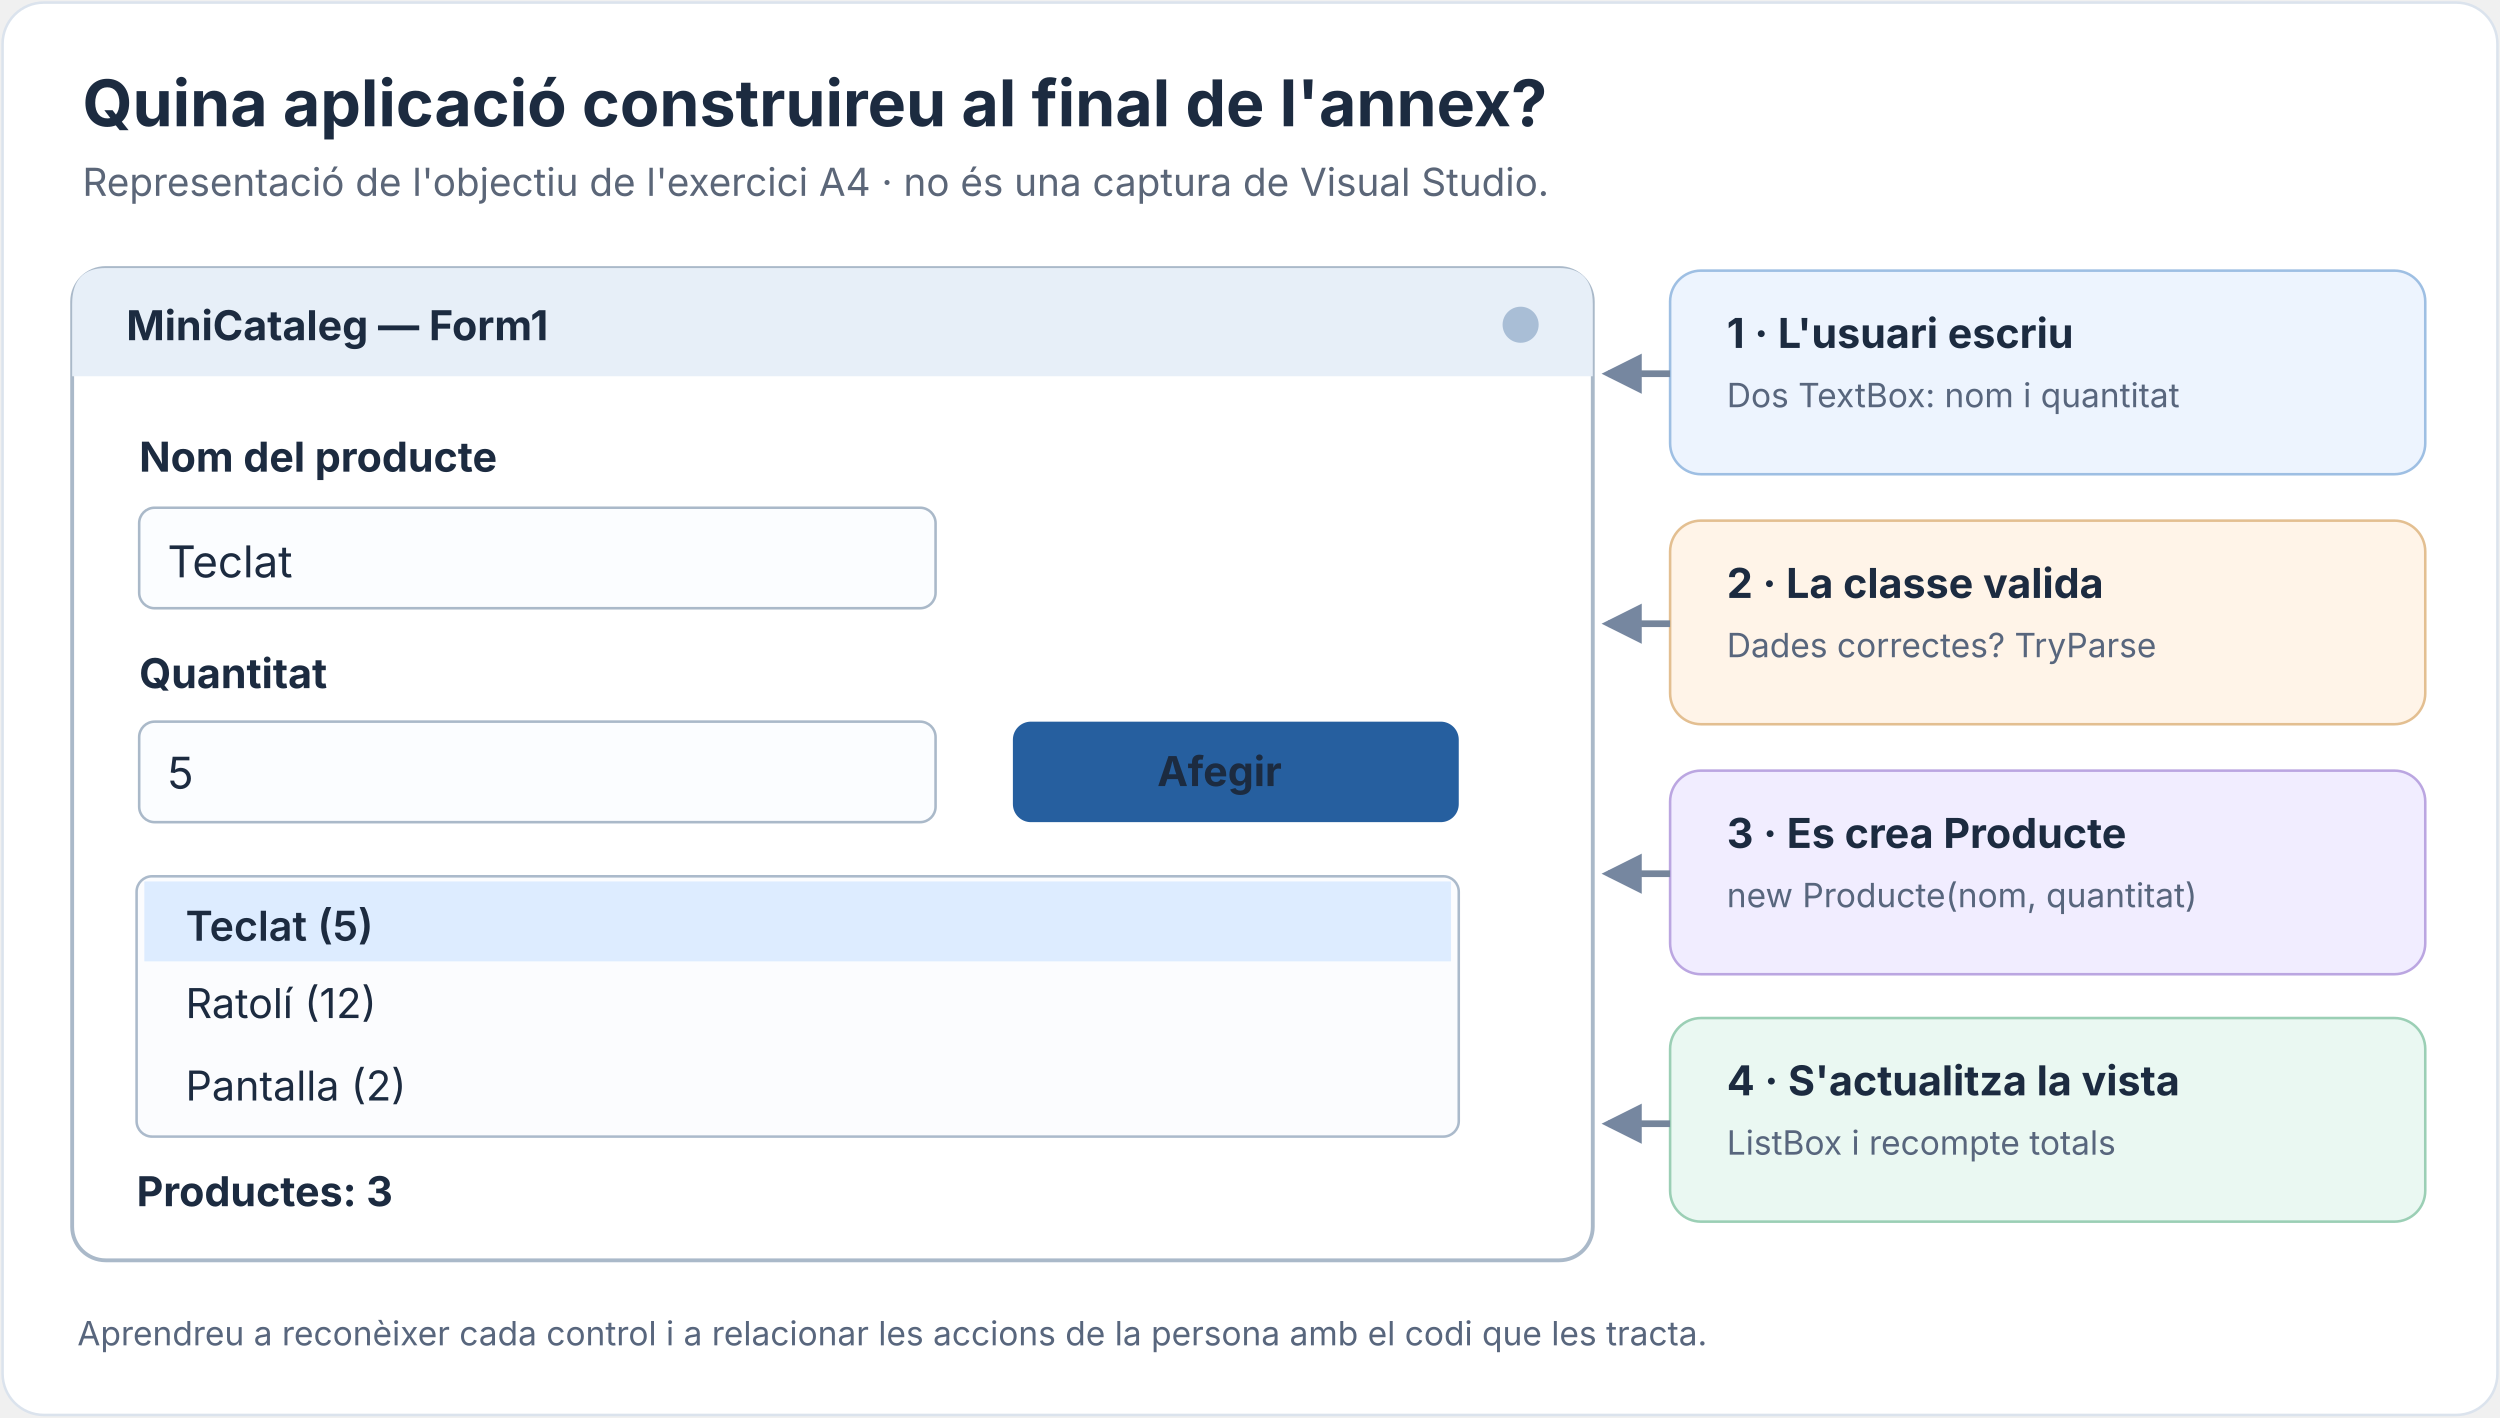
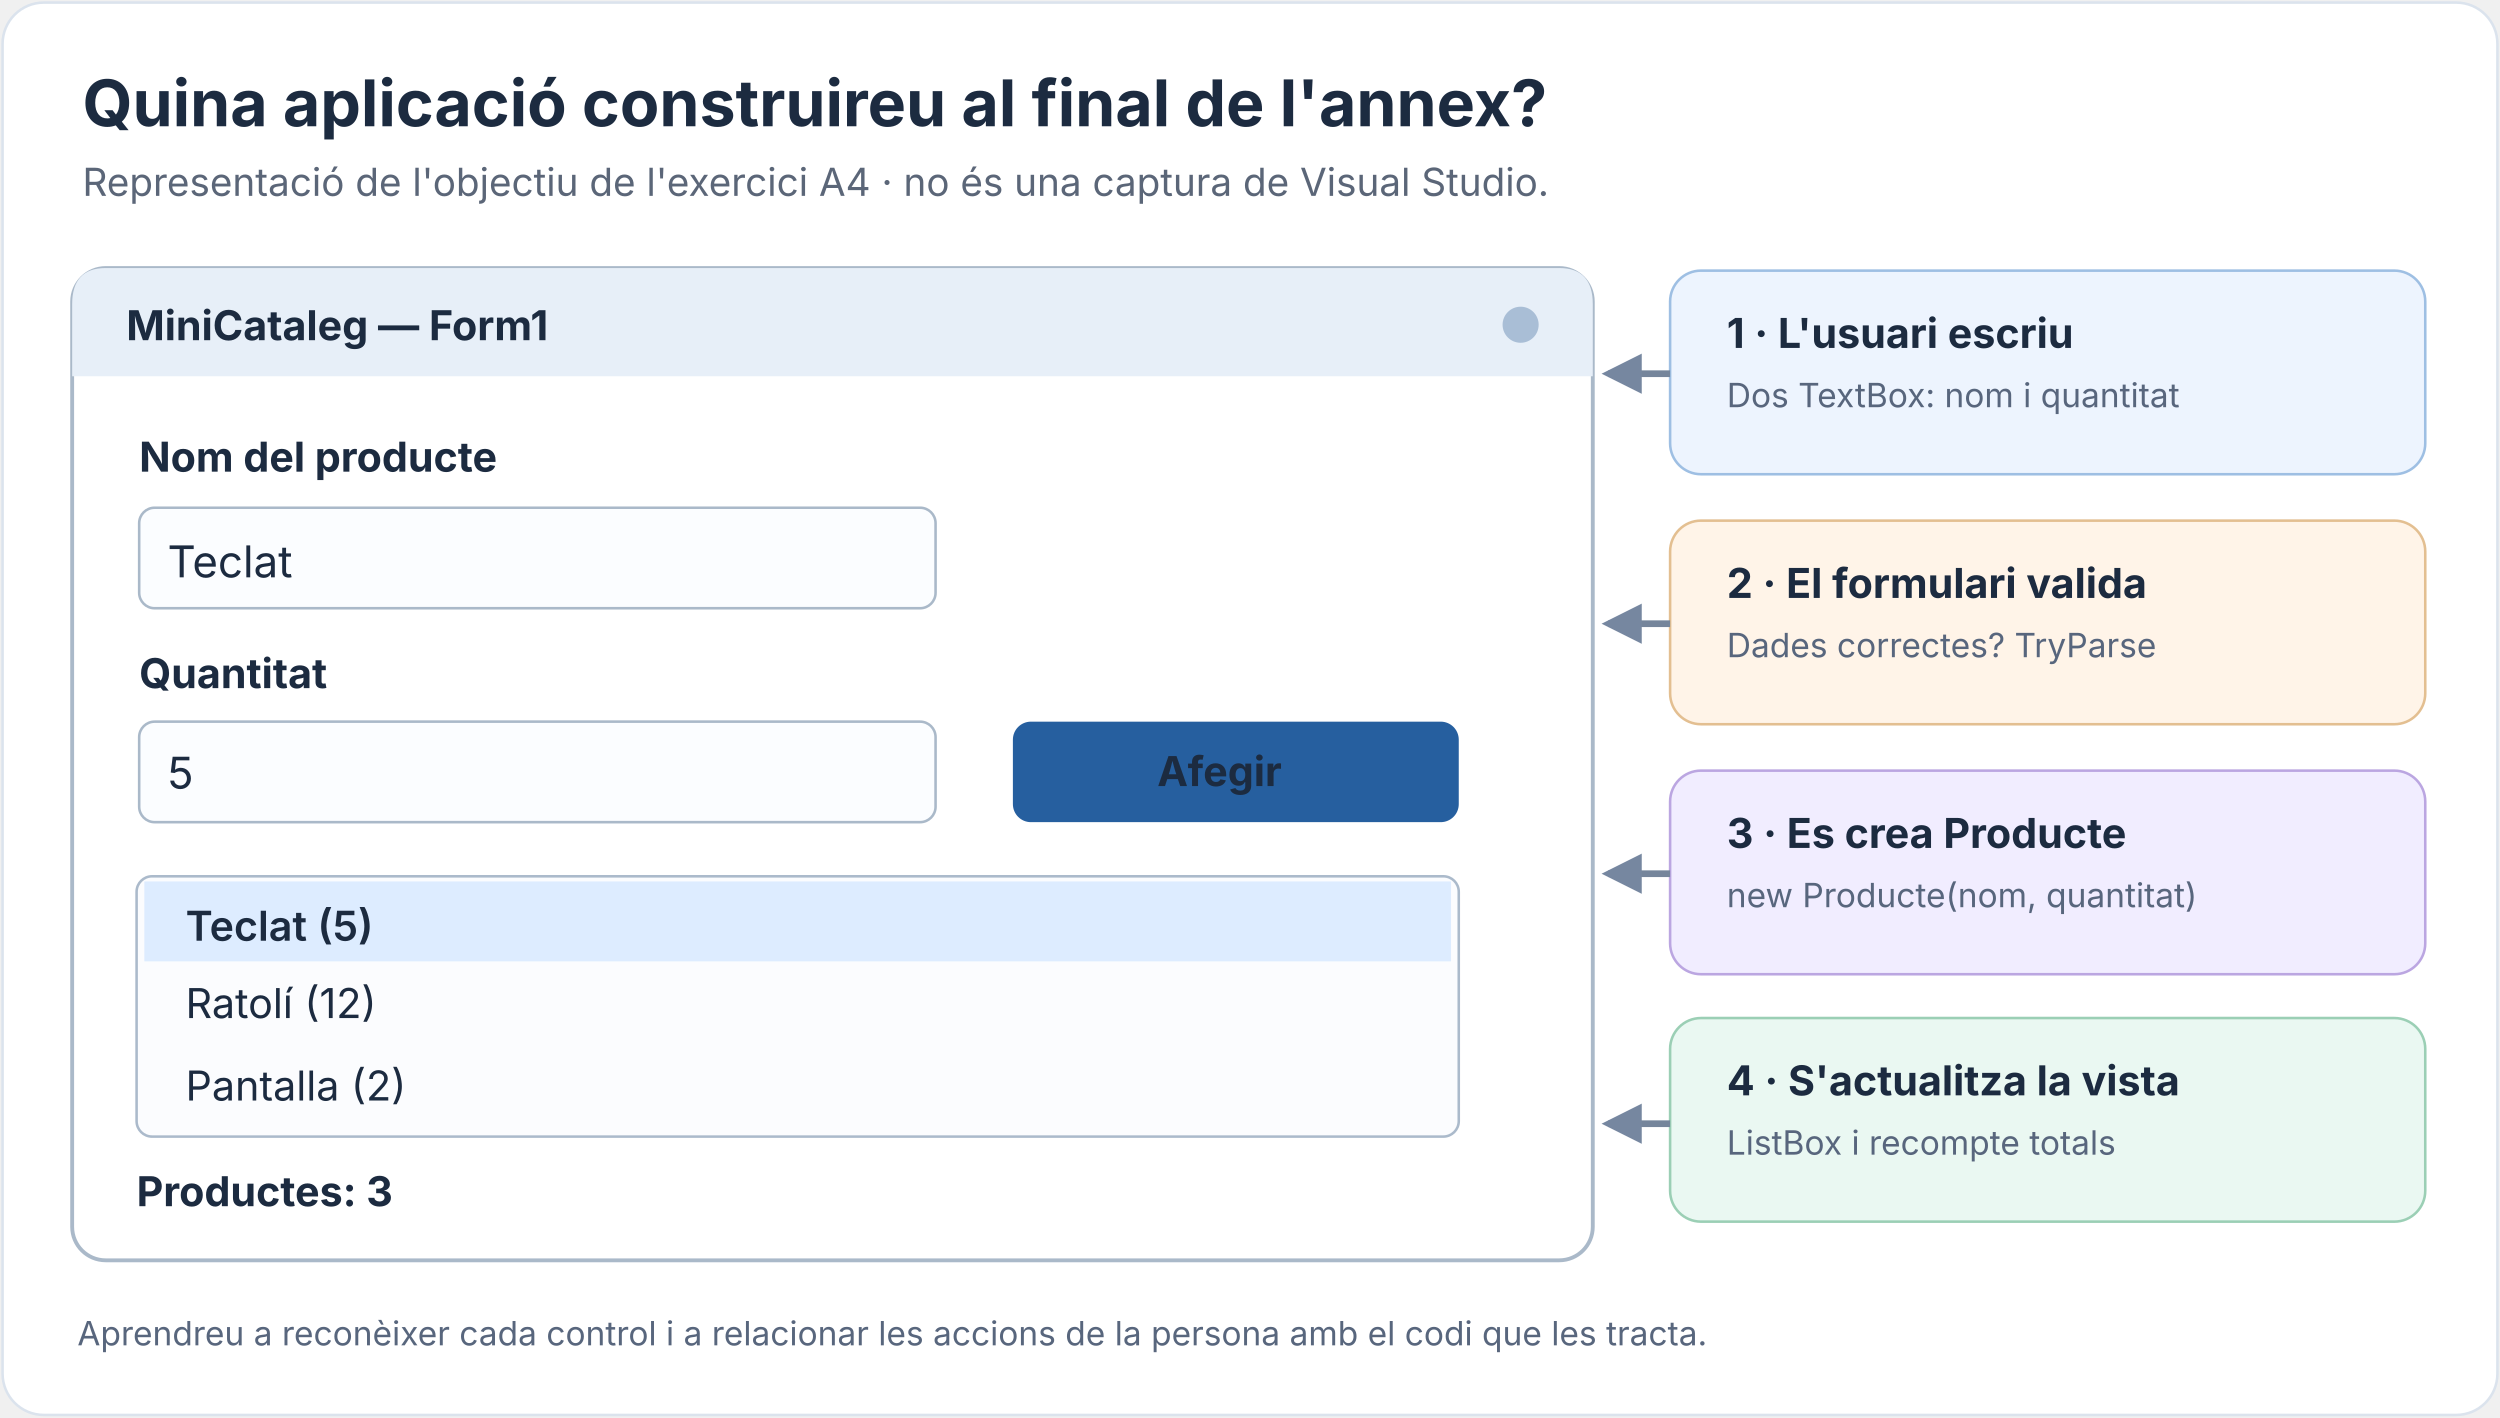
<svg xmlns="http://www.w3.org/2000/svg" width="970" height="550" viewBox="0 0 970 550" role="img" aria-labelledby="ttl desc">
  <style>
text{font-family:Inter,Arial,sans-serif;fill:#1c2b40}
.mono{font-family:Consolas,"Fira Code",monospace}
.h{font-size:25px;font-weight:750}
.sub{font-size:15px;fill:#5b6678}
.box-title{font-size:16px;font-weight:700}
.body{font-size:15px}
.small{font-size:13px;fill:#58667d}
.key{fill:#244e92}
.a{fill:#2b659e}
.good{fill:#10745b}
.warn{fill:#ac4e13}
.line{fill:none;stroke:#75859b;stroke-width:2.6}
</style>
  <rect x="1" y="1" width="968" height="548" rx="16" fill="#fff" stroke="#dbe3ed" />
  <defs>
    <marker id="arrow" markerWidth="8" markerHeight="8" refX="6" refY="4" orient="auto">
      <path d="M1,1 L7,4 L1,7 Z" fill="#7687a0" />
    </marker>
  </defs>
  <text x="32" y="49" class="h">Quina aplicació construireu al final de l'annex?</text>
  <text x="32" y="76" class="sub">Representació de l'objectiu de l'exercici A4 · no és una captura de Visual Studio.</text>
  <rect x="28" y="104" width="590" height="385" rx="13" fill="#fff" stroke="#aab9c9" stroke-width="1.5" />
  <path d="M41 104 H605 Q618 104 618 118 V146 H28 V118 Q28 104 41 104" fill="#e7eff8" />
  <text x="49" y="132" font-weight="700" font-size="16">MiniCataleg — Form1</text>
  <circle cx="590" cy="126" r="7" fill="#a9bed6" />
  <text x="54" y="183" class="box-title">Nom del producte</text>
  <rect x="54" y="197" width="309" height="39" rx="6" fill="#fbfdff" stroke="#aab9c9" />
  <text x="65" y="224" font-size="17" fill="#1f2b40">Teclat</text>
  <text x="54" y="267" class="box-title">Quantitat</text>
  <rect x="54" y="280" width="309" height="39" rx="6" fill="#fbfdff" stroke="#aab9c9" />
  <text x="65" y="306" font-size="17">5</text>
  <rect x="393" y="280" width="173" height="39" rx="7" fill="#265f9f" />
  <text x="449" y="305" font-weight="700" font-size="16" fill="#fff">Afegir</text>
  <rect x="53" y="340" width="513" height="101" rx="6" fill="#fbfcfe" stroke="#abbacb" />
  <rect x="56" y="342" width="507" height="31" fill="#ddecff" />
  <text x="72" y="365" font-size="16" font-weight="600">Teclat (5)</text>
  <text x="72" y="395" font-size="16">Ratolí (12)</text>
  <text x="72" y="427" font-size="16">Pantalla (2)</text>
  <text x="53" y="468" font-size="16" font-weight="750" fill="#234f85">Productes: 3</text>
  <rect x="648" y="105" width="293" height="79" rx="12" fill="#edf4fe" stroke="#9ebfe3" />
  <text x="670" y="135" font-weight="750" font-size="16">1 · L'usuari escriu</text>
  <text x="670" y="158" class="small">Dos TextBox: nom i quantitat</text>
  <path d="M648 145 H624" class="line" marker-end="url(#arrow)" />
  <rect x="648" y="202" width="293" height="79" rx="12" fill="#fff4e8" stroke="#e3bf91" />
-   <text x="670" y="232" font-weight="750" font-size="16">2 · La classe valida</text>
+   <text x="670" y="232" font-weight="750" font-size="16">2 · El formulari valida</text>
  <text x="670" y="255" class="small">Dades correctes? TryParse</text>
  <path d="M648 242 H624" class="line" marker-end="url(#arrow)" />
  <rect x="648" y="299" width="293" height="79" rx="12" fill="#f1edff" stroke="#bba6e1" />
  <text x="670" y="329" font-weight="750" font-size="16">3 · Es crea Producte</text>
  <text x="670" y="352" class="small">new Producte(nom, quantitat)</text>
  <path d="M648 339 H624" class="line" marker-end="url(#arrow)" />
  <rect x="648" y="395" width="293" height="79" rx="12" fill="#eaf8f2" stroke="#9bcfb5" />
  <text x="670" y="425" font-weight="750" font-size="16">4 · S'actualitza la vista</text>
  <text x="670" y="448" class="small">ListBox i recompte totals</text>
  <path d="M648 436 H624" class="line" marker-end="url(#arrow)" />
  <text x="30" y="522" class="small">Aprendreu a reconèixer cada control i a relacionar les accions de la persona amb el codi que les tracta.</text>
</svg>
